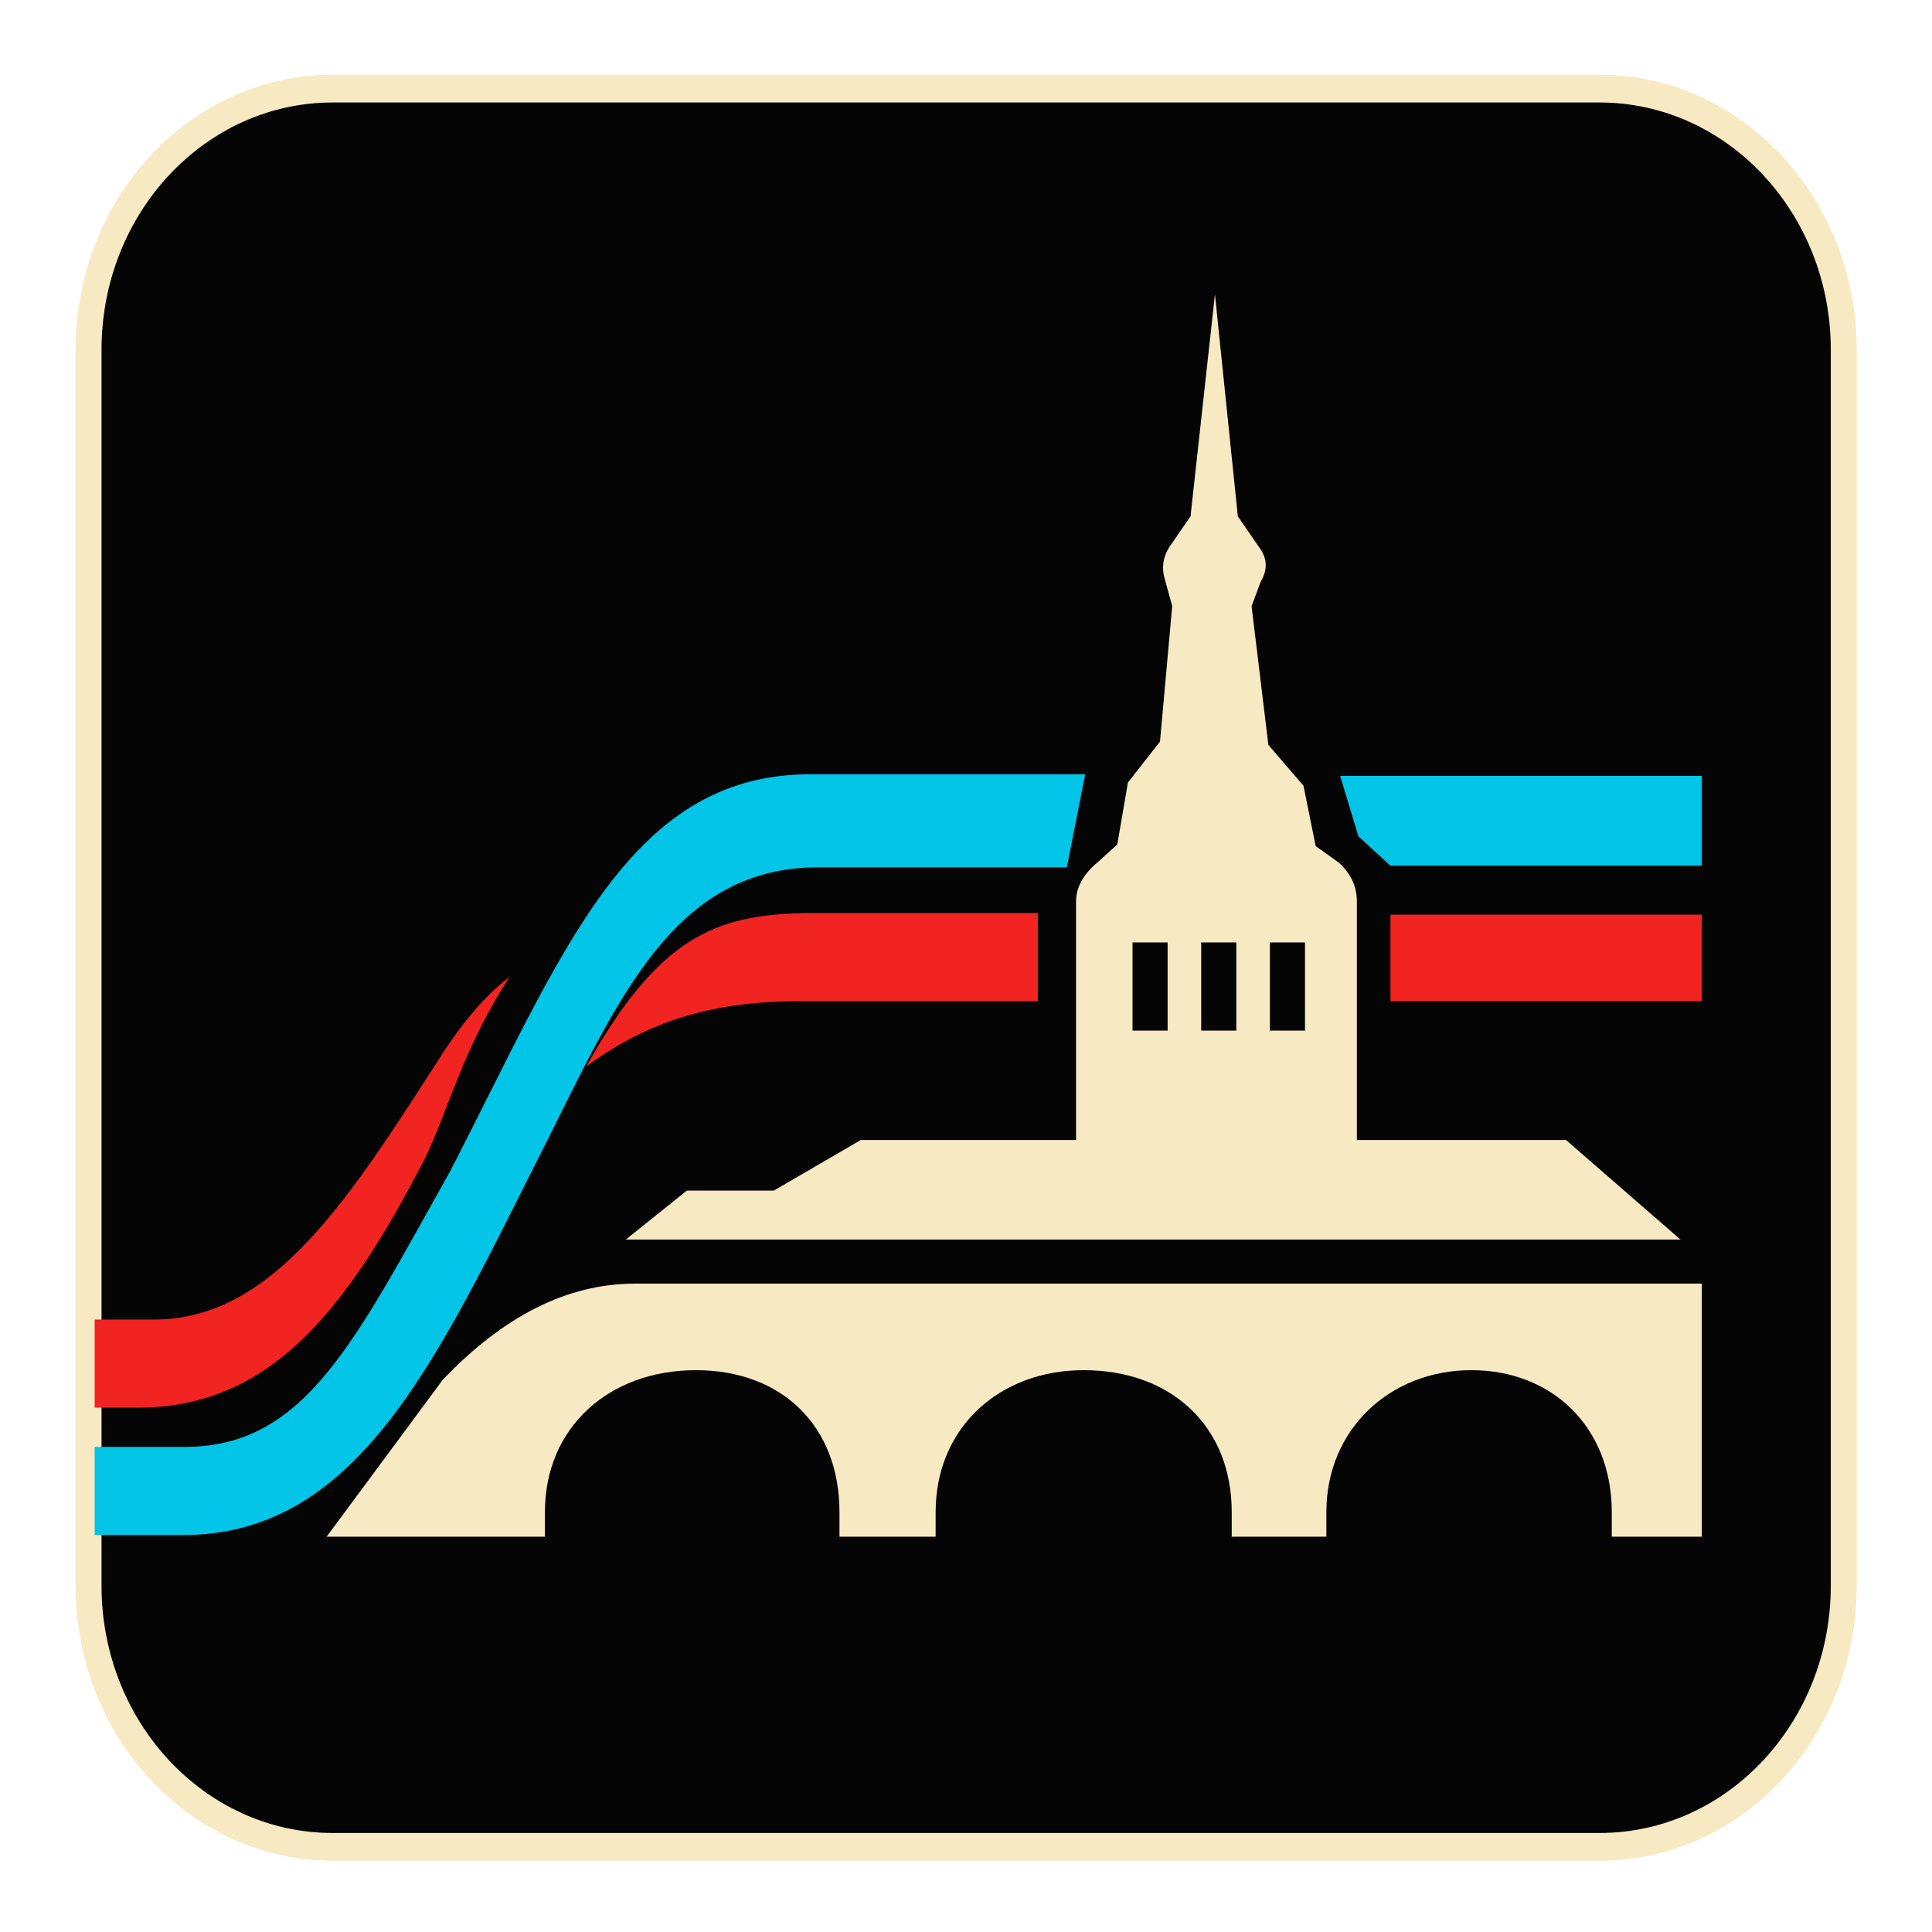
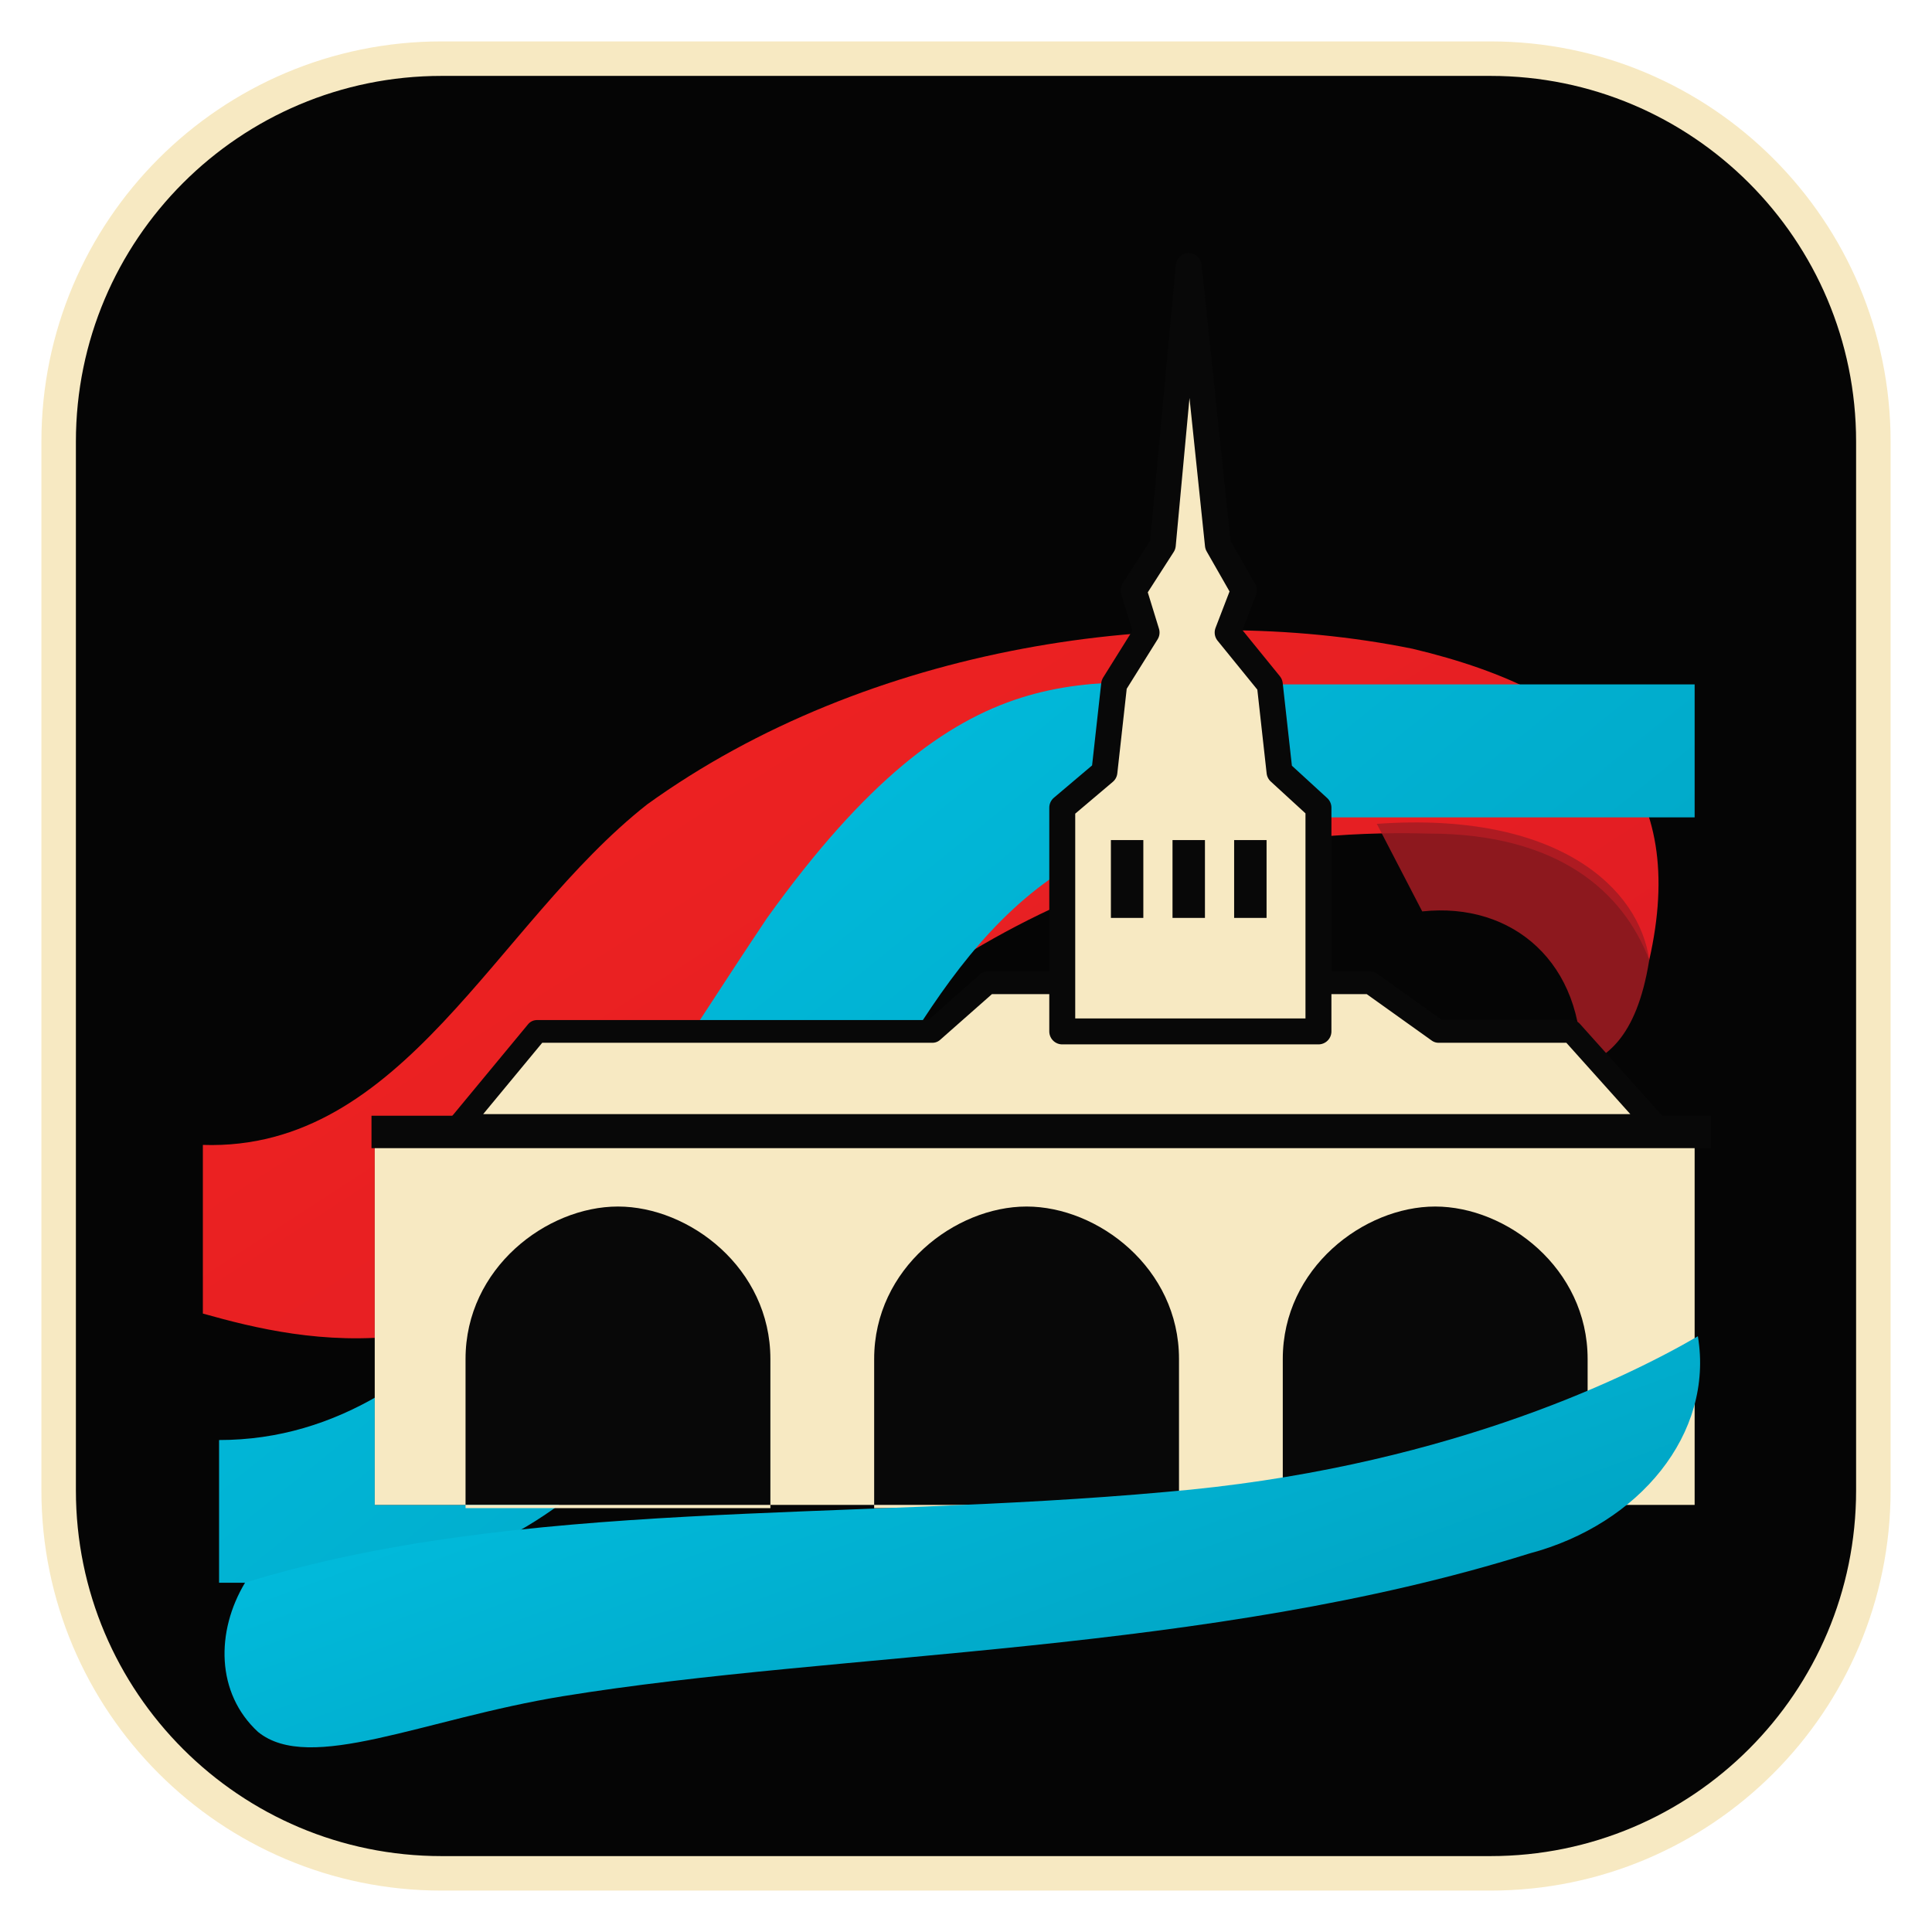
- <svg xmlns="http://www.w3.org/2000/svg" viewBox="0 0 1200 1200" width="1200" height="1200" role="img" aria-labelledby="title description">
-   <g transform="translate(-39.8 -5.8) scale(.948 1.014)">
-     <rect x="100" y="60" width="1150" height="1077" rx="160" fill="#050505" stroke="#F7E9C2" stroke-width="17" />
-     <g id="red-ribbon" fill="#F22421">
-       <path d="M104 814 H143 C222 814 272 738 332 651 C350 625 366 611 376 604 C345 648 335 688 320 716 C268 810 218 868 132 868 H104 Z" />
-       <path d="M426 659 C473 581 509 566 570 565 H722 V619 H566 C505 619 464 633 426 659 Z" />
-       <path d="M953 566 H1157 V619 H953 Z" />
-     </g>
-     <g id="cyan-ribbon" fill="#02C5E7">
-       <path d="M104 892 H163 C242 892 274 828 337 723 C410 591 453 481 571 480 H753 L741 537 H578 C479 537 444 625 391 722 C326 843 274 946 162 946 H104 Z" />
-       <path d="M920 481 H1157 V536 H953 L932 518 Z" />
-     </g>
-     <g id="monument" fill="#F7E9C2">
-       <path d="M452 765 L492 735 H549 L606 704 H747 V558 Q747 545 761 534 L774 523 L781 485 L802 460 L810 377 L805 360 Q802 350 808 341 L822 322 L838 186 L853 322 L867 341 Q875 351 868 362 L862 377 L873 462 L896 487 L904 524 L919 534 Q931 544 931 558 V704 H1068 L1143 765 Z" />
-       <path d="M784 583 H807 V637 H784 Z M829 583 H852 V637 H829 Z M874 583 H897 V637 H874 Z" fill="#050505" />
-       <path d="M256 947 L332 851 Q392 792 458 792 H1157 V947 H1098 V932 C1098 880 1059 845 1006 845 C953 845 911 881 911 932 V947 H849 V932 C849 879 809 845 752 845 C697 845 655 880 655 932 V947 H592 V932 C592 879 554 845 498 845 C441 845 399 880 399 932 V947 Z" />
+ <svg xmlns="http://www.w3.org/2000/svg" viewBox="0 0 560 560" role="img" aria-labelledby="title desc">
+   <rect x="17" y="17" width="526" height="526" rx="111" fill="#050505" stroke="#F7E9C2" stroke-width="10" />
+   <g transform="translate(40 32) scale(.94)">
+     <g id="embleme">
+       <defs>
+         <linearGradient id="ruban-rouge" x1="0" y1="0" x2="1" y2=".75">
+           <stop offset="0" stop-color="#F22421" />
+           <stop offset="1" stop-color="#DF1C24" />
+         </linearGradient>
+         <linearGradient id="ruban-cyan" x1="0" y1="0" x2="1" y2=".75">
+           <stop offset="0" stop-color="#02C5E7" />
+           <stop offset="1" stop-color="#009FBE" />
+         </linearGradient>
+       </defs>
+       <path id="rouge-arriere" d="M20 319 C82 321 110 251 157 214 C225 165 319 151 393 166 C452 180 478 209 466 262 C458 241 438 223 398 223 C290 220 226 275 164 335 C105 392 52 380 20 371Z" fill="url(#ruban-rouge)" />
+       <path d="M382 220 C438 216 463 240 466 262 C462 287 452 292 445 295 C446 263 424 244 396 247Z" fill="#A51B22" opacity=".85" />
+       <path id="cyan-arriere" d="M25 410 C98 410 141 328 194 249 C255 164 292 177 343 177 H480 V218 H345 C273 218 248 271 222 313 C163 410 125 454 53 454 H25Z" fill="url(#ruban-cyan)" />
+       <path id="toiture" d="M99 313 L123 284 H245 L262 269 H380 L401 284 H442 L468 313Z" fill="#F7E9C2" stroke="#080808" stroke-width="7" stroke-linejoin="round" />
+       <path id="tour-et-fleche" d="M285 284 V215 L298 204 L301 177 L311 161 L307 148 L316 134 L324 48 L333 134 L341 148 L336 161 L349 177 L352 204 L364 215 V284Z" fill="#F7E9C2" stroke="#080808" stroke-width="8" stroke-linejoin="round" />
+       <path id="fenetres" d="M300 225 h10 v24 h-10Z M319 225 h10 v24 h-10Z M338 225 h10 v24 h-10Z" fill="#080808" />
+       <rect id="fond-arches" x="73" y="317" width="407" height="113" fill="#080808" />
+       <path id="trois-arches" fill="#F7E9C2" fill-rule="evenodd" d="M73 317 H480 V430 H73Z M101 431 V385 C101 357 126 338 148 338 C170 338 195 357 195 385 V431Z M227 431 V385 C227 357 252 338 274 338 C296 338 321 357 321 385 V431Z M353 431 V385 C353 357 378 338 400 338 C422 338 447 357 447 385 V431Z" />
+       <path d="M77 315 H480" stroke="#080808" stroke-width="10" stroke-linecap="square" fill="none" />
+       <path id="cyan-avant" d="M33 454 C117 428 218 435 317 426 C400 419 457 392 481 378 C486 408 463 436 429 445 C330 476 217 475 131 489 C88 496 53 513 37 500 C24 488 24 469 33 454Z" fill="url(#ruban-cyan)" />
    </g>
  </g>
</svg>
